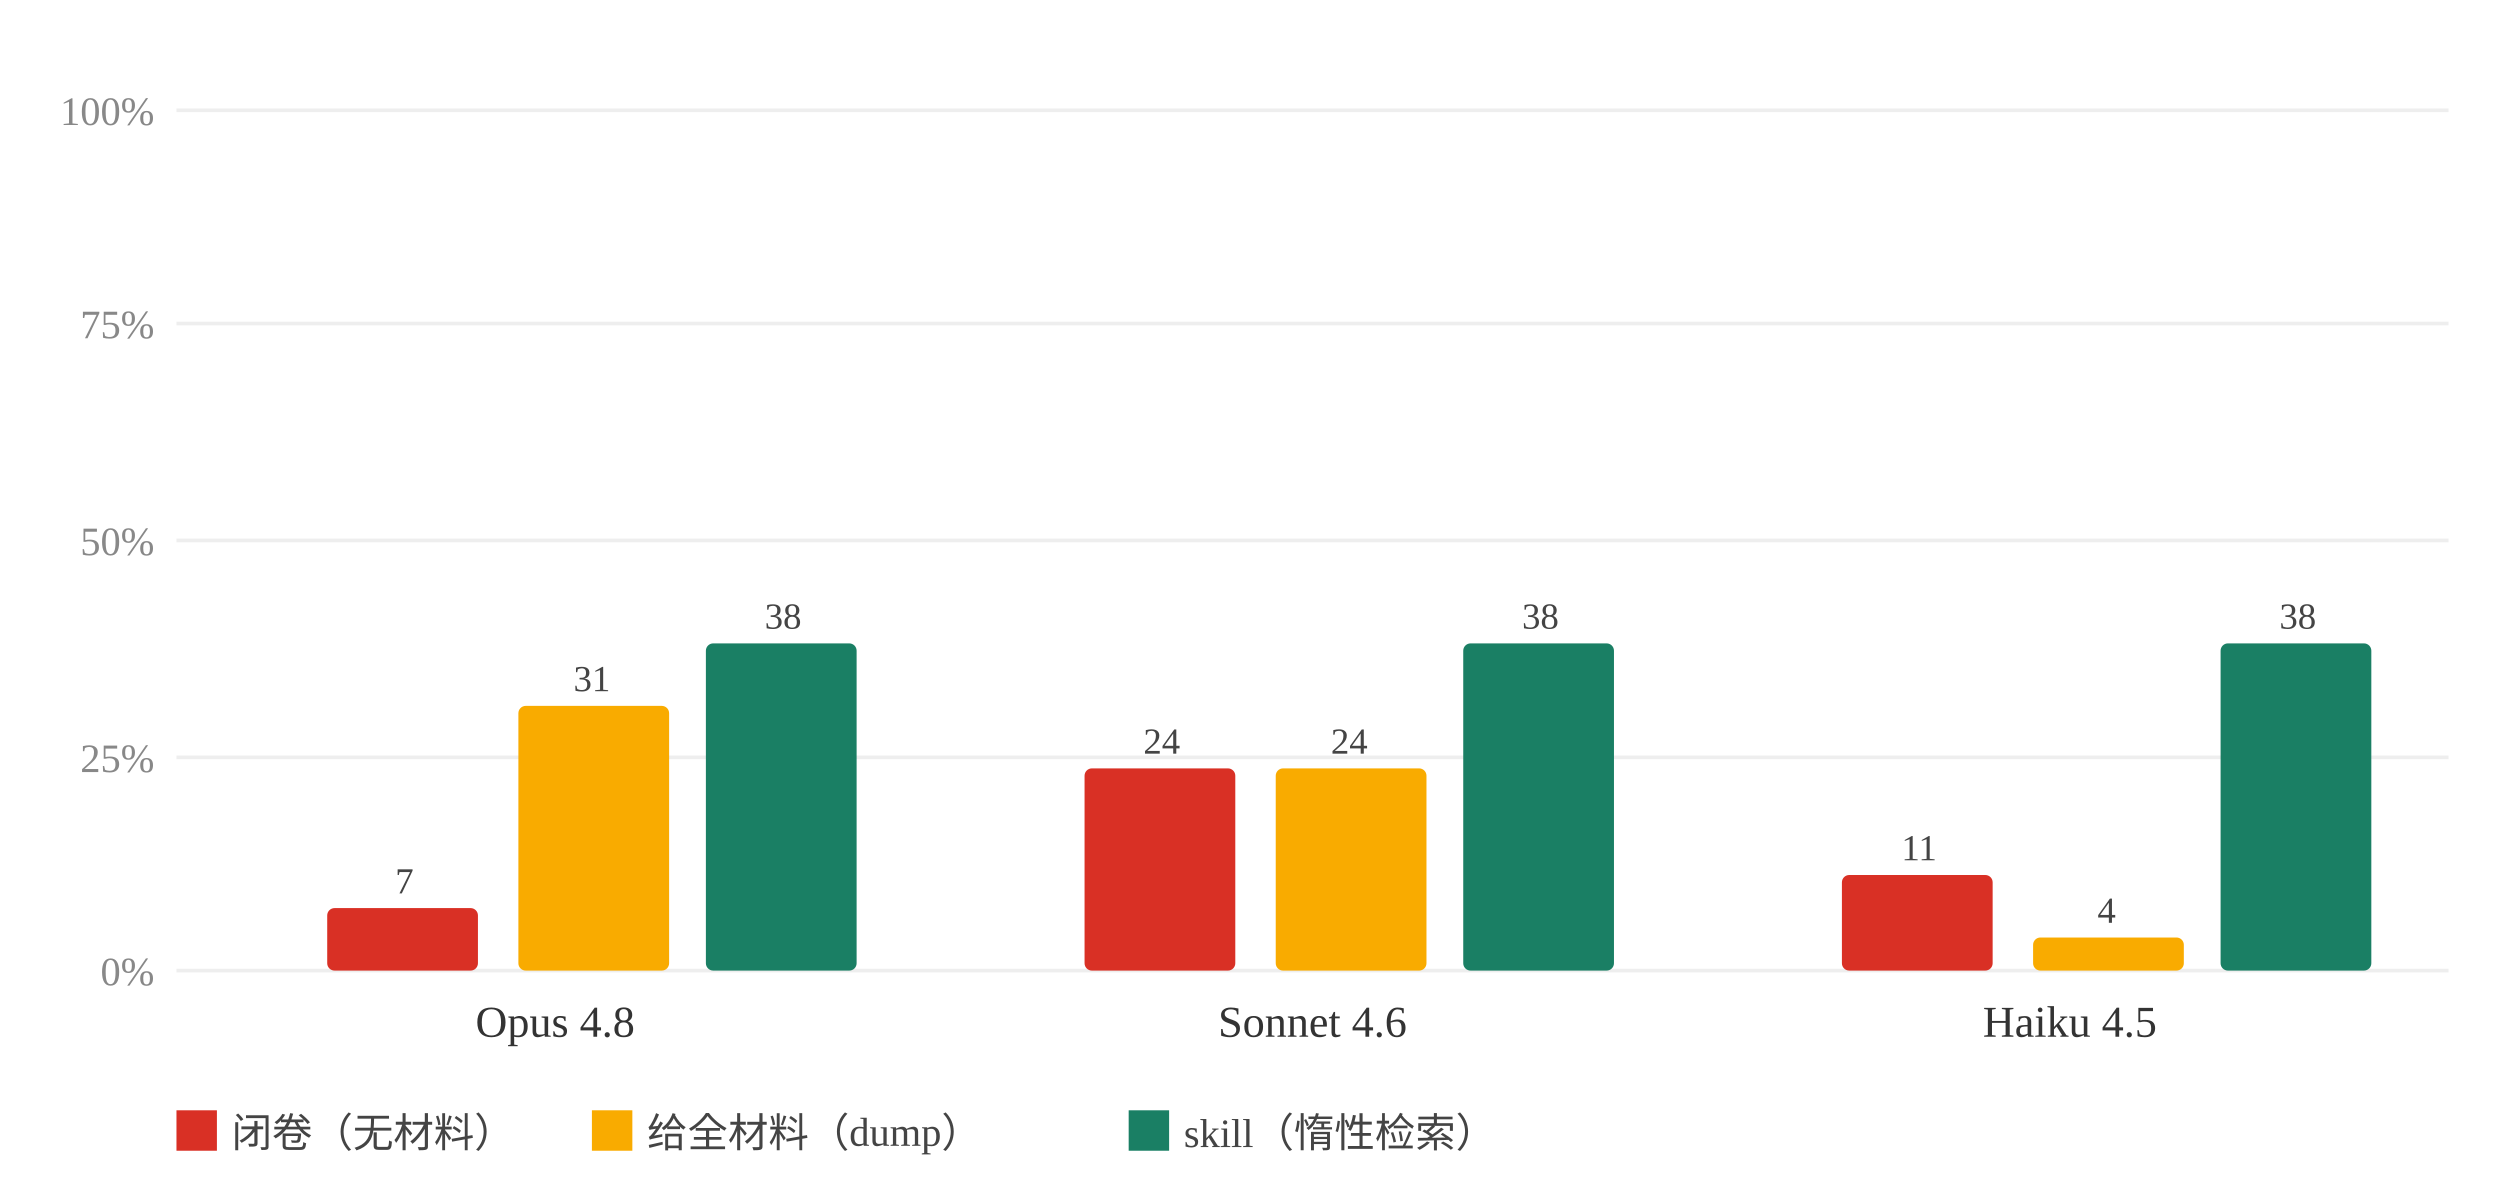
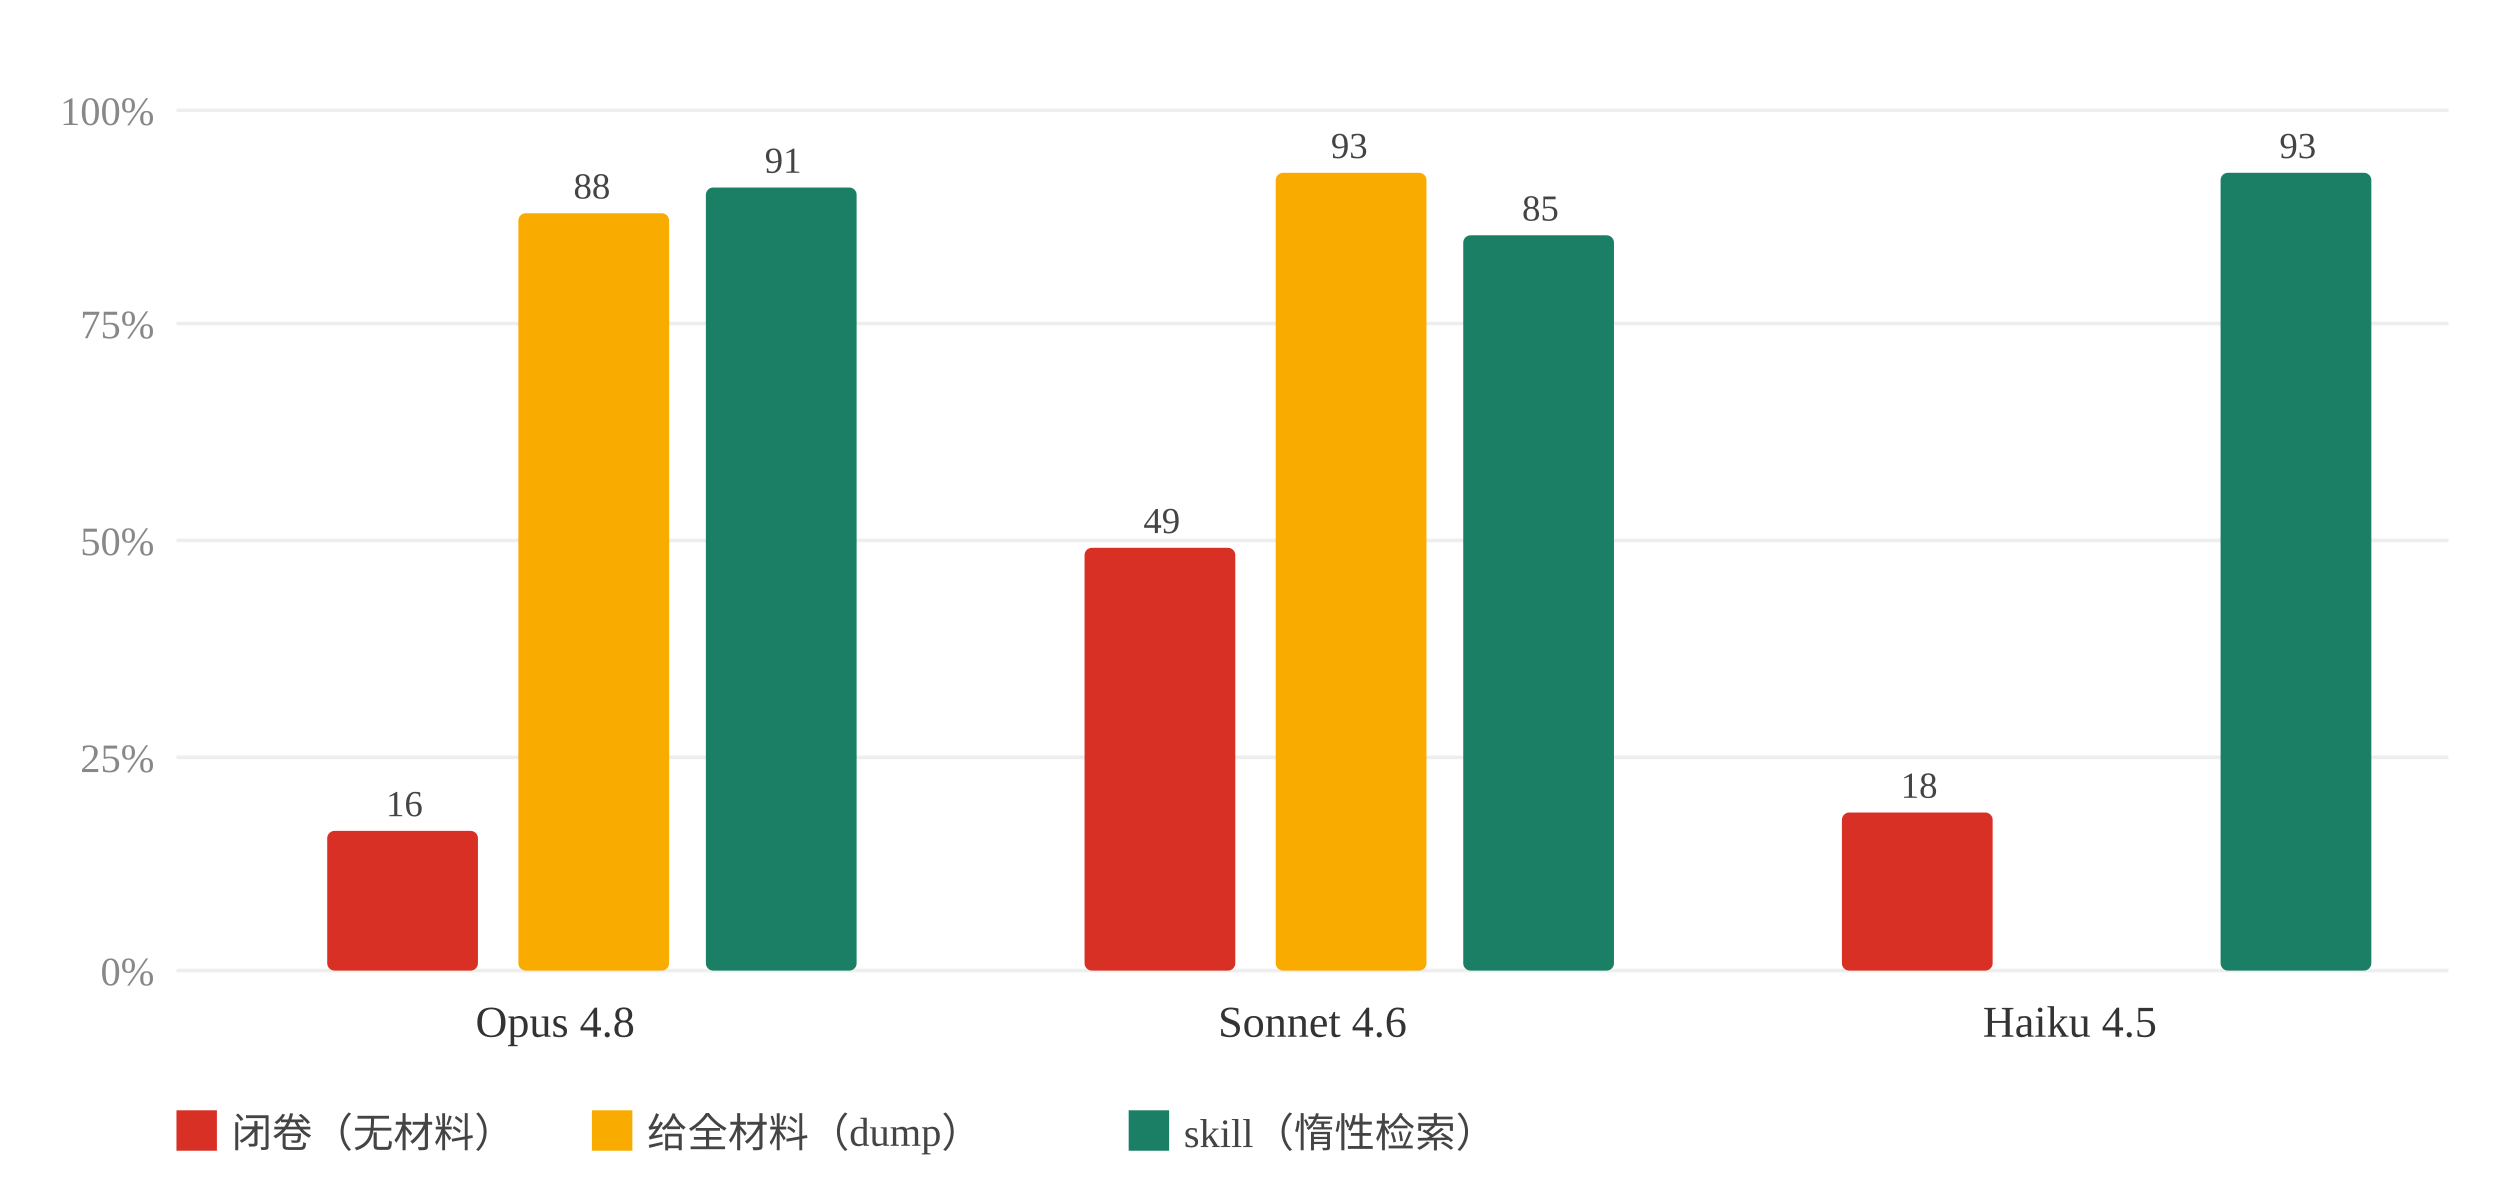
<svg xmlns="http://www.w3.org/2000/svg" viewBox="0 0 680 320" role="img">
  <line x1="48" y1="264" x2="666" y2="264" stroke="#eee" />
  <text x="42" y="268" font-size="11" fill="#888" text-anchor="end">0%</text>
  <line x1="48" y1="206" x2="666" y2="206" stroke="#eee" />
  <text x="42" y="210" font-size="11" fill="#888" text-anchor="end">25%</text>
  <line x1="48" y1="147" x2="666" y2="147" stroke="#eee" />
  <text x="42" y="151" font-size="11" fill="#888" text-anchor="end">50%</text>
  <line x1="48" y1="88" x2="666" y2="88" stroke="#eee" />
  <text x="42" y="92" font-size="11" fill="#888" text-anchor="end">75%</text>
  <line x1="48" y1="30" x2="666" y2="30" stroke="#eee" />
  <text x="42" y="34" font-size="11" fill="#888" text-anchor="end">100%</text>
-   <rect x="89" y="247" width="41" height="17" fill="#d93025" rx="2" />
-   <text x="110" y="243" font-size="10" fill="#444" text-anchor="middle">7</text>
-   <rect x="141" y="192" width="41" height="72" fill="#f9ab00" rx="2" />
-   <text x="161" y="188" font-size="10" fill="#444" text-anchor="middle">31</text>
-   <rect x="192" y="175" width="41" height="89" fill="#1a7f64" rx="2" />
-   <text x="213" y="171" font-size="10" fill="#444" text-anchor="middle">38</text>
+   <rect x="89" y="226" width="41" height="38" fill="#d93025" rx="2" />
+   <text x="110" y="222" font-size="10" fill="#444" text-anchor="middle">16</text>
+   <rect x="141" y="58" width="41" height="206" fill="#f9ab00" rx="2" />
+   <text x="161" y="54" font-size="10" fill="#444" text-anchor="middle">88</text>
+   <rect x="192" y="51" width="41" height="213" fill="#1a7f64" rx="2" />
+   <text x="213" y="47" font-size="10" fill="#444" text-anchor="middle">91</text>
  <text x="151" y="282" font-size="12" fill="#333" text-anchor="middle">Opus 4.8</text>
-   <rect x="295" y="209" width="41" height="55" fill="#d93025" rx="2" />
-   <text x="316" y="205" font-size="10" fill="#444" text-anchor="middle">24</text>
-   <rect x="347" y="209" width="41" height="55" fill="#f9ab00" rx="2" />
-   <text x="367" y="205" font-size="10" fill="#444" text-anchor="middle">24</text>
-   <rect x="398" y="175" width="41" height="89" fill="#1a7f64" rx="2" />
-   <text x="419" y="171" font-size="10" fill="#444" text-anchor="middle">38</text>
+   <rect x="295" y="149" width="41" height="115" fill="#d93025" rx="2" />
+   <text x="316" y="145" font-size="10" fill="#444" text-anchor="middle">49</text>
+   <rect x="347" y="47" width="41" height="217" fill="#f9ab00" rx="2" />
+   <text x="367" y="43" font-size="10" fill="#444" text-anchor="middle">93</text>
+   <rect x="398" y="64" width="41" height="200" fill="#1a7f64" rx="2" />
+   <text x="419" y="60" font-size="10" fill="#444" text-anchor="middle">85</text>
  <text x="357" y="282" font-size="12" fill="#333" text-anchor="middle">Sonnet 4.6</text>
-   <rect x="501" y="238" width="41" height="26" fill="#d93025" rx="2" />
-   <text x="522" y="234" font-size="10" fill="#444" text-anchor="middle">11</text>
-   <rect x="553" y="255" width="41" height="9" fill="#f9ab00" rx="2" />
-   <text x="573" y="251" font-size="10" fill="#444" text-anchor="middle">4</text>
-   <rect x="604" y="175" width="41" height="89" fill="#1a7f64" rx="2" />
-   <text x="625" y="171" font-size="10" fill="#444" text-anchor="middle">38</text>
+   <rect x="501" y="221" width="41" height="43" fill="#d93025" rx="2" />
+   <text x="522" y="217" font-size="10" fill="#444" text-anchor="middle">18</text>
+   <rect x="604" y="47" width="41" height="217" fill="#1a7f64" rx="2" />
+   <text x="625" y="43" font-size="10" fill="#444" text-anchor="middle">93</text>
  <text x="563" y="282" font-size="12" fill="#333" text-anchor="middle">Haiku 4.5</text>
  <rect x="48" y="302" width="11" height="11" fill="#d93025" />
  <text x="63" y="312" font-size="11" fill="#444">闭卷（无材料）</text>
  <rect x="161" y="302" width="11" height="11" fill="#f9ab00" />
  <text x="176" y="312" font-size="11" fill="#444">给全材料（dump）</text>
  <rect x="307" y="302" width="11" height="11" fill="#1a7f64" />
  <text x="322" y="312" font-size="11" fill="#444">skill（惰性检索）</text>
</svg>
